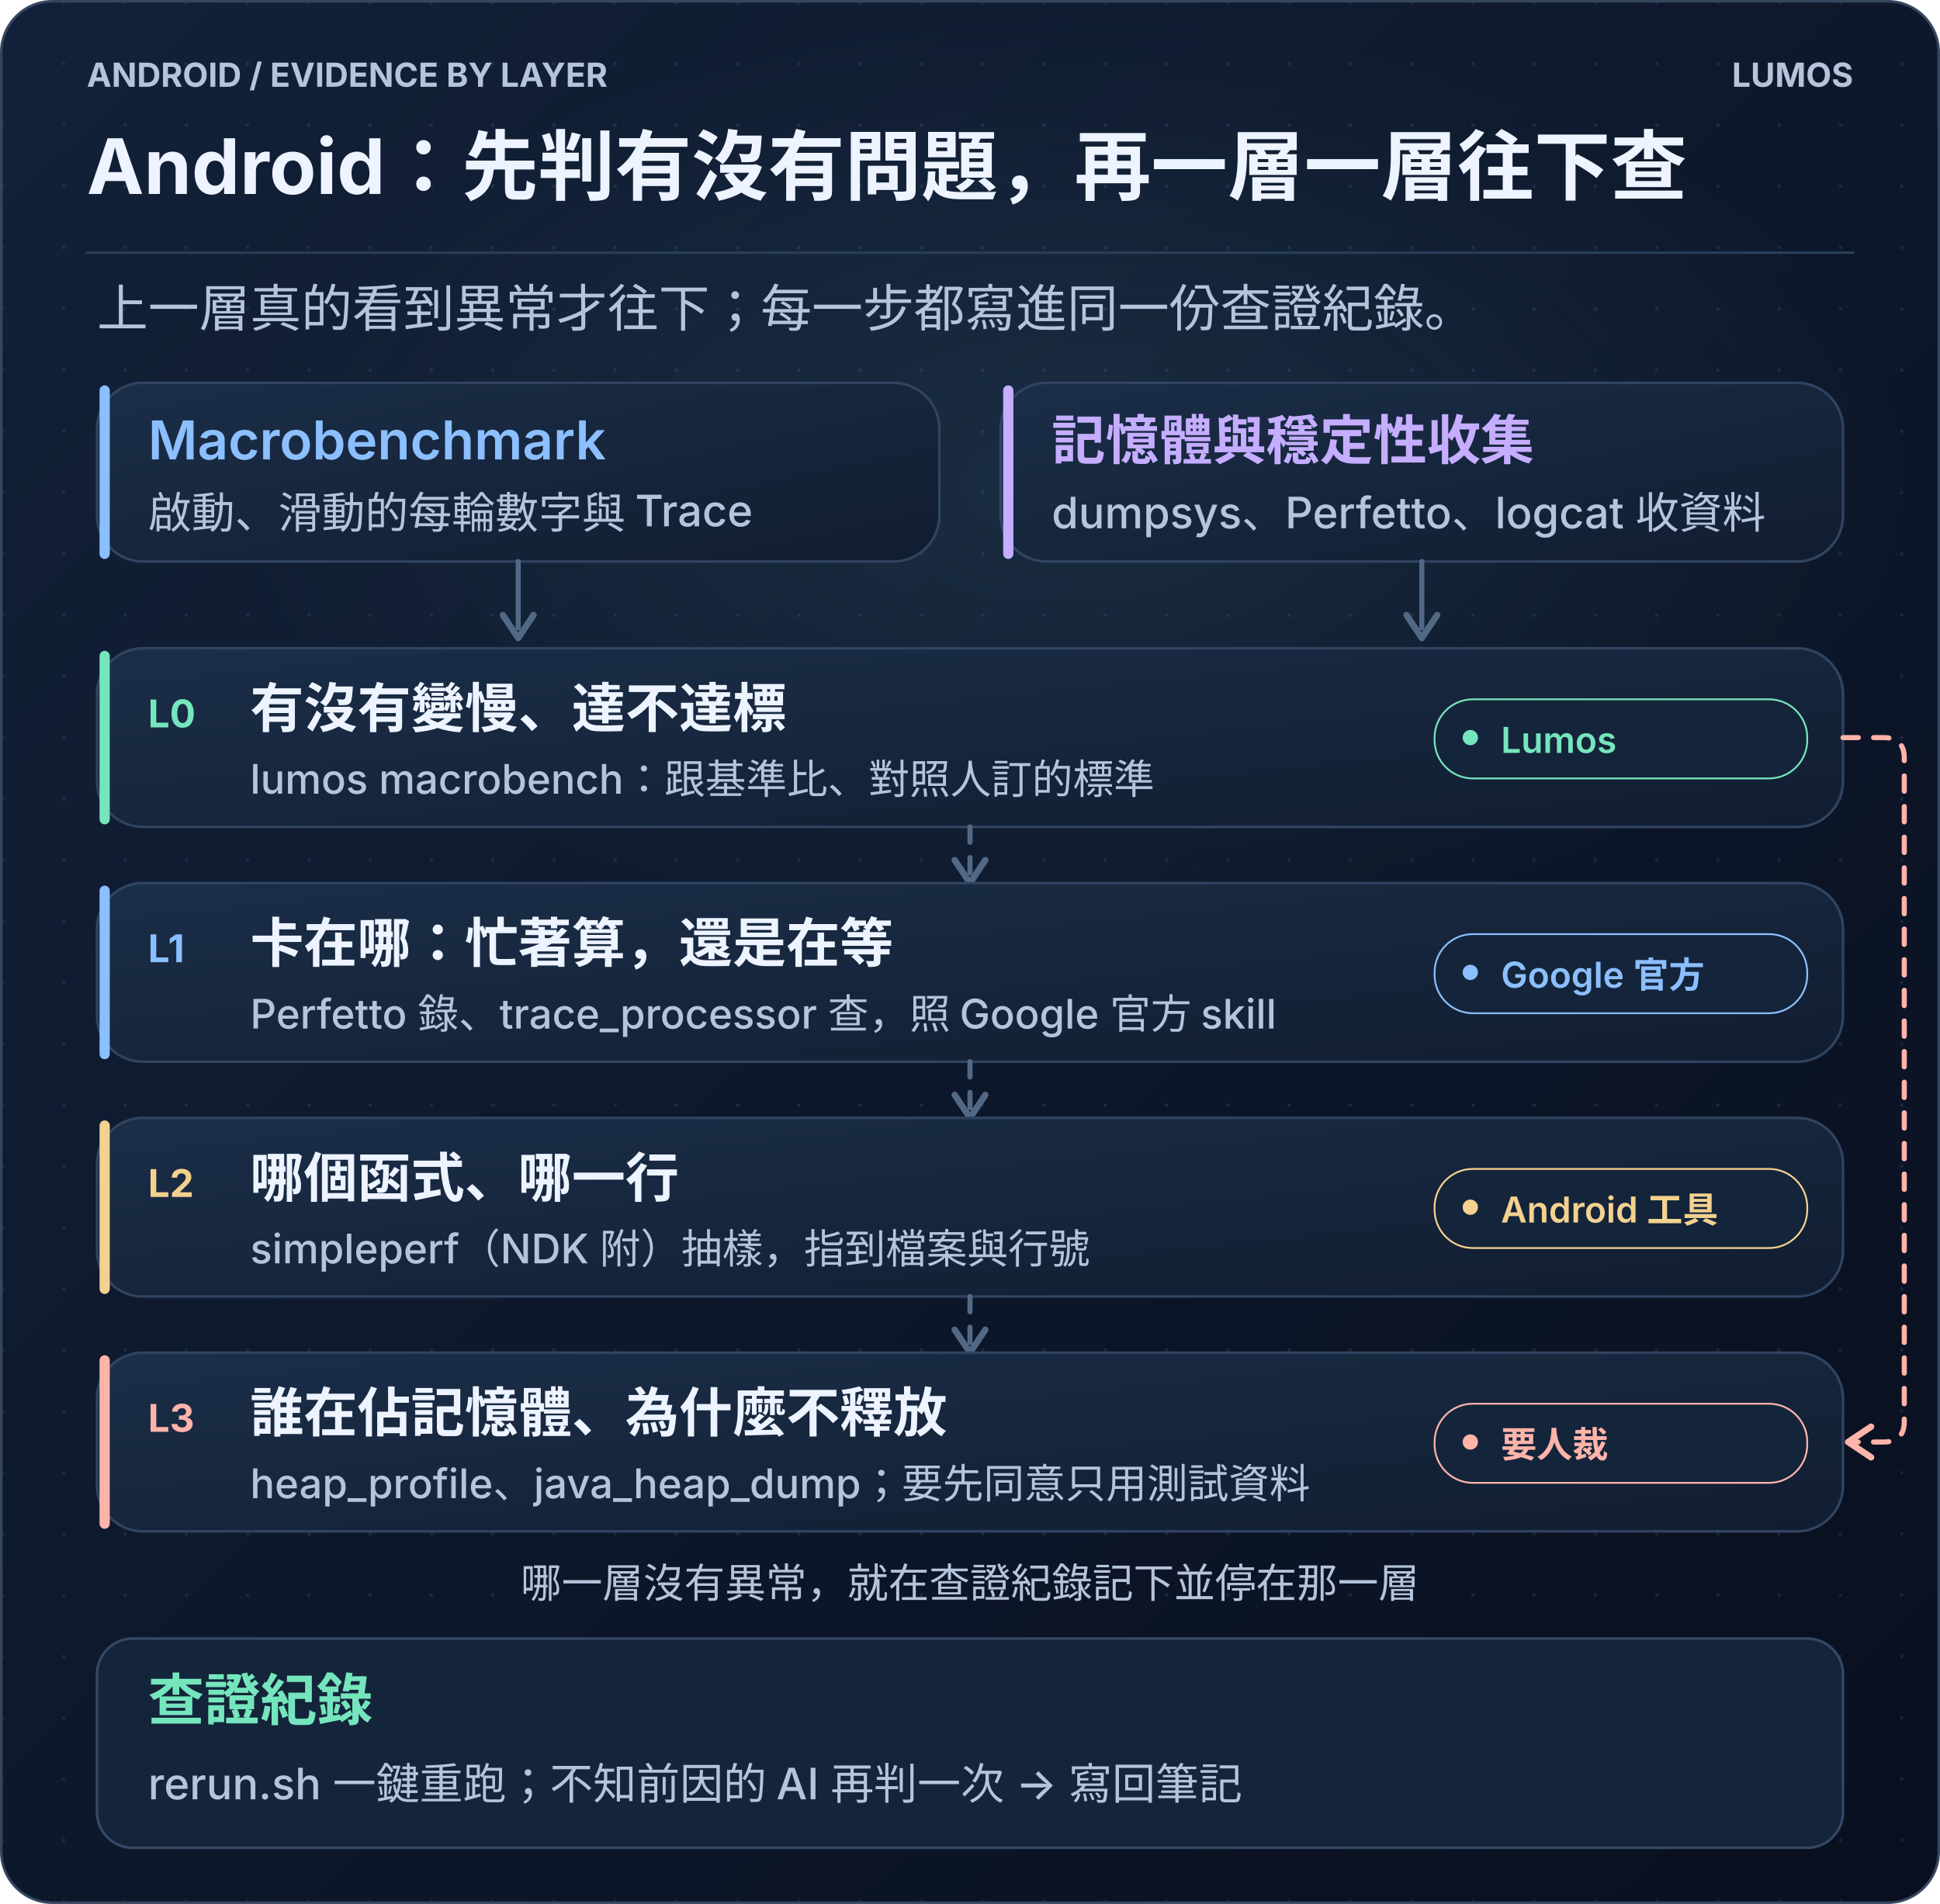
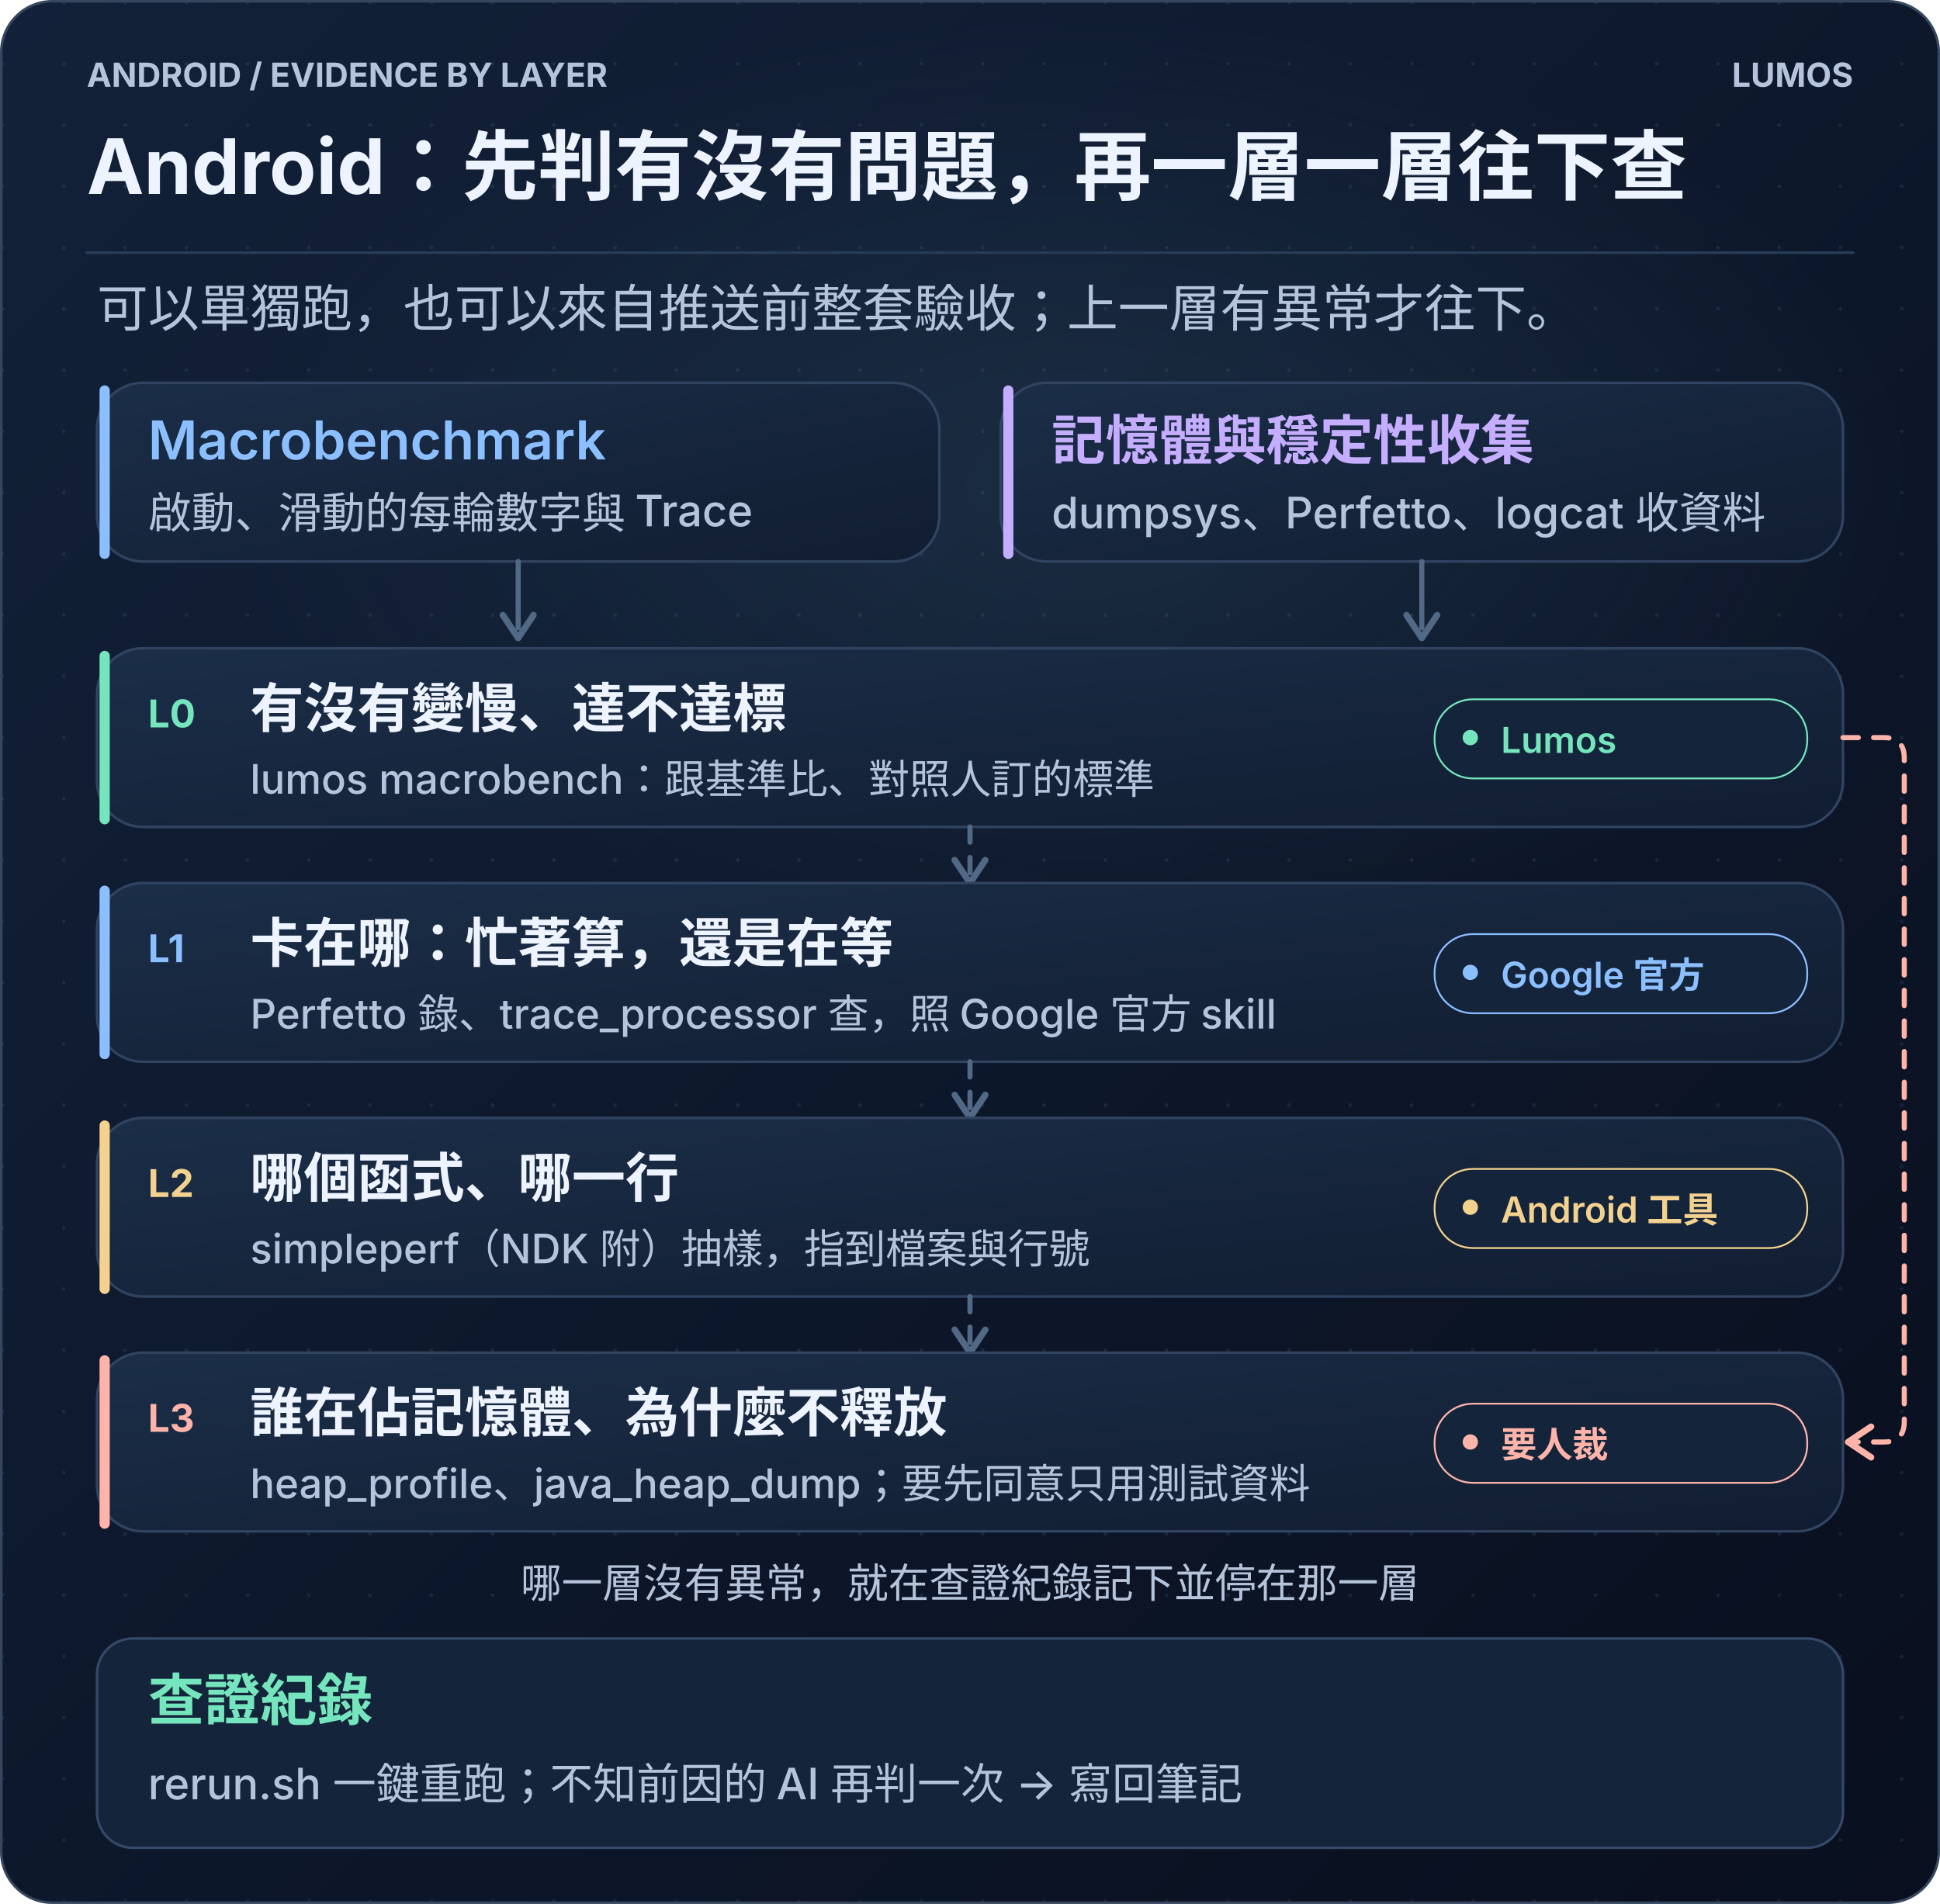
<svg xmlns="http://www.w3.org/2000/svg" width="760" height="746" viewBox="0 0 760 746" role="img" aria-labelledby="title desc">
  <defs>
    <linearGradient id="bg" x1="0" y1="0" x2="1" y2="1">
      <stop stop-color="#122139" />
      <stop offset="1" stop-color="#090f1e" />
    </linearGradient>
    <linearGradient id="panel" x1="0" y1="0" x2="1" y2="1">
      <stop stop-color="#1b2e48" />
      <stop offset="1" stop-color="#111d31" />
    </linearGradient>
    <radialGradient id="halo">
      <stop stop-color="#73b8d7" stop-opacity=".12" />
      <stop offset="1" stop-color="#73b8d7" stop-opacity="0" />
    </radialGradient>
    <pattern id="grid" width="24" height="24" patternUnits="userSpaceOnUse">
      <circle cx="1" cy="1" r=".7" fill="#718da9" opacity=".15" />
    </pattern>
  </defs>
  <rect x=".5" y=".5" width="759" height="745" rx="20" fill="url(#bg)" stroke="#35465e" />
  <rect x="1" y="1" width="758" height="744" rx="20" fill="url(#grid)" />
  <ellipse cx="420" cy="190" rx="335" ry="185" fill="url(#halo)" />
  <g font-family="Inter, 'PingFang TC', 'Noto Sans TC', 'Microsoft JhengHei', system-ui, sans-serif">
    <text x="34" y="34" font-size="13" fill="#b5c4db" text-anchor="start" font-weight="650">ANDROID / EVIDENCE BY LAYER</text>
    <text x="34" y="76" font-size="30" fill="#edf3ff" text-anchor="start" font-weight="650">Android：先判有沒有問題，再一層一層往下查</text>
    <path d="M34 99H726" fill="none" stroke="#283d58" stroke-width="1" stroke-linecap="round" stroke-linejoin="round" />
    <text x="726" y="34" font-size="13" fill="#b5c4db" text-anchor="end" font-weight="650">LUMOS</text>
-     <text x="38" y="128" font-size="20" fill="#b5c4db" text-anchor="start" font-weight="450">上一層真的看到異常才往下；每一步都寫進同一份查證紀錄。</text>
+     <text x="38" y="128" font-size="20" fill="#b5c4db" text-anchor="start" font-weight="450">可以單獨跑，也可以來自推送前整套驗收；上一層有異常才往下。</text>
    <g data-kind="android-inputs">
      <rect x="38" y="150" width="330" height="70" rx="18" fill="url(#panel)" stroke="#304461" stroke-width="1" />
      <rect x="39" y="151" width="4" height="68" rx="2" fill="#8bbfff" stroke="none" stroke-width="1" />
      <text x="58" y="180" font-size="21" fill="#8bbfff" text-anchor="start" font-weight="600">Macrobenchmark</text>
      <text x="58" y="207" font-size="17" fill="#b5c4db" text-anchor="start" font-weight="450">啟動、滑動的每輪數字與 Trace</text>
      <rect x="392" y="150" width="330" height="70" rx="18" fill="url(#panel)" stroke="#304461" stroke-width="1" />
      <rect x="393" y="151" width="4" height="68" rx="2" fill="#c5adff" stroke="none" stroke-width="1" />
      <text x="412" y="180" font-size="21" fill="#c5adff" text-anchor="start" font-weight="600">記憶體與穩定性收集</text>
      <text x="412" y="207" font-size="17" fill="#b5c4db" text-anchor="start" font-weight="450">dumpsys、Perfetto、logcat 收資料</text>
    </g>
    <path d="M203 220V246" fill="none" stroke="#526986" stroke-width="2" stroke-linecap="round" stroke-linejoin="round" />
    <polyline points="197,241 203,250 209,241" fill="none" stroke="#526986" stroke-width="2.5" stroke-linecap="round" stroke-linejoin="round" />
    <path d="M557 220V246" fill="none" stroke="#526986" stroke-width="2" stroke-linecap="round" stroke-linejoin="round" />
    <polyline points="551,241 557,250 563,241" fill="none" stroke="#526986" stroke-width="2.5" stroke-linecap="round" stroke-linejoin="round" />
    <g data-kind="android-layer" data-layer="L0">
      <rect x="38" y="254" width="684" height="70" rx="18" fill="url(#panel)" stroke="#304461" stroke-width="1" />
      <rect x="39" y="255" width="4" height="68" rx="2" fill="#75e5bd" stroke="none" stroke-width="1" />
      <text x="58" y="285" font-size="15" fill="#75e5bd" text-anchor="start" font-weight="700">L0</text>
      <text x="98" y="285" font-size="21" fill="#edf3ff" text-anchor="start" font-weight="600">有沒有變慢、達不達標</text>
      <text x="98" y="311" font-size="16" fill="#b5c4db" text-anchor="start" font-weight="450">lumos macrobench：跟基準比、對照人訂的標準</text>
      <rect x="562" y="274" width="146" height="31" rx="15" fill="#14243a" stroke="#75e5bd" stroke-width="0.7" />
      <circle cx="576" cy="289" r="3" fill="#75e5bd" stroke="none" stroke-width="1" />
      <text x="588" y="295" font-size="14" fill="#75e5bd" text-anchor="start" font-weight="600">Lumos</text>
    </g>
    <path d="M380 324V342" fill="none" stroke="#526986" stroke-width="2" stroke-linecap="round" stroke-linejoin="round" stroke-dasharray="6 6">
      <animate attributeName="stroke-dashoffset" values="0;-40" dur="2s" repeatCount="indefinite" />
    </path>
    <polyline points="374,337 380,346 386,337" fill="none" stroke="#526986" stroke-width="2.5" stroke-linecap="round" stroke-linejoin="round" />
    <g data-kind="android-layer" data-layer="L1">
      <rect x="38" y="346" width="684" height="70" rx="18" fill="url(#panel)" stroke="#304461" stroke-width="1" />
      <rect x="39" y="347" width="4" height="68" rx="2" fill="#8bbfff" stroke="none" stroke-width="1" />
      <text x="58" y="377" font-size="15" fill="#8bbfff" text-anchor="start" font-weight="700">L1</text>
      <text x="98" y="377" font-size="21" fill="#edf3ff" text-anchor="start" font-weight="600">卡在哪：忙著算，還是在等</text>
      <text x="98" y="403" font-size="16" fill="#b5c4db" text-anchor="start" font-weight="450">Perfetto 錄、trace_processor 查，照 Google 官方 skill</text>
      <rect x="562" y="366" width="146" height="31" rx="15" fill="#14243a" stroke="#8bbfff" stroke-width="0.7" />
      <circle cx="576" cy="381" r="3" fill="#8bbfff" stroke="none" stroke-width="1" />
      <text x="588" y="387" font-size="14" fill="#8bbfff" text-anchor="start" font-weight="600">Google 官方</text>
    </g>
    <path d="M380 416V434" fill="none" stroke="#526986" stroke-width="2" stroke-linecap="round" stroke-linejoin="round" stroke-dasharray="6 6">
      <animate attributeName="stroke-dashoffset" values="0;-40" dur="2s" repeatCount="indefinite" />
    </path>
    <polyline points="374,429 380,438 386,429" fill="none" stroke="#526986" stroke-width="2.5" stroke-linecap="round" stroke-linejoin="round" />
    <g data-kind="android-layer" data-layer="L2">
      <rect x="38" y="438" width="684" height="70" rx="18" fill="url(#panel)" stroke="#304461" stroke-width="1" />
      <rect x="39" y="439" width="4" height="68" rx="2" fill="#f3d18e" stroke="none" stroke-width="1" />
      <text x="58" y="469" font-size="15" fill="#f3d18e" text-anchor="start" font-weight="700">L2</text>
      <text x="98" y="469" font-size="21" fill="#edf3ff" text-anchor="start" font-weight="600">哪個函式、哪一行</text>
      <text x="98" y="495" font-size="16" fill="#b5c4db" text-anchor="start" font-weight="450">simpleperf（NDK 附）抽樣，指到檔案與行號</text>
      <rect x="562" y="458" width="146" height="31" rx="15" fill="#14243a" stroke="#f3d18e" stroke-width="0.7" />
      <circle cx="576" cy="473" r="3" fill="#f3d18e" stroke="none" stroke-width="1" />
      <text x="588" y="479" font-size="14" fill="#f3d18e" text-anchor="start" font-weight="600">Android 工具</text>
    </g>
    <path d="M380 508V526" fill="none" stroke="#526986" stroke-width="2" stroke-linecap="round" stroke-linejoin="round" stroke-dasharray="6 6">
      <animate attributeName="stroke-dashoffset" values="0;-40" dur="2s" repeatCount="indefinite" />
    </path>
    <polyline points="374,521 380,530 386,521" fill="none" stroke="#526986" stroke-width="2.5" stroke-linecap="round" stroke-linejoin="round" />
    <g data-kind="android-layer" data-layer="L3">
      <rect x="38" y="530" width="684" height="70" rx="18" fill="url(#panel)" stroke="#304461" stroke-width="1" />
      <rect x="39" y="531" width="4" height="68" rx="2" fill="#ffb4aa" stroke="none" stroke-width="1" />
      <text x="58" y="561" font-size="15" fill="#ffb4aa" text-anchor="start" font-weight="700">L3</text>
      <text x="98" y="561" font-size="21" fill="#edf3ff" text-anchor="start" font-weight="600">誰在佔記憶體、為什麼不釋放</text>
      <text x="98" y="587" font-size="16" fill="#b5c4db" text-anchor="start" font-weight="450">heap_profile、java_heap_dump；要先同意只用測試資料</text>
      <rect x="562" y="550" width="146" height="31" rx="15" fill="#14243a" stroke="#ffb4aa" stroke-width="0.7" />
      <circle cx="576" cy="565" r="3" fill="#ffb4aa" stroke="none" stroke-width="1" />
      <text x="588" y="571" font-size="14" fill="#ffb4aa" text-anchor="start" font-weight="600">要人裁</text>
    </g>
    <g data-kind="memory-shortcut">
      <path d="M722 289H738Q746 289 746 297V557Q746 565 738 565H726" fill="none" stroke="#ffb4aa" stroke-width="2" stroke-linecap="round" stroke-linejoin="round" stroke-dasharray="6 6">
        <animate attributeName="stroke-dashoffset" values="0;-40" dur="2s" repeatCount="indefinite" />
      </path>
      <polyline points="733,559 724,565 733,571" fill="none" stroke="#ffb4aa" stroke-width="2.5" stroke-linecap="round" stroke-linejoin="round" />
    </g>
    <text x="380" y="626" font-size="16" fill="#b5c4db" text-anchor="middle" font-weight="450">哪一層沒有異常，就在查證紀錄記下並停在那一層</text>
    <g data-kind="android-record">
      <rect x="38" y="642" width="684" height="82" rx="14" fill="#14243a" stroke="#344967" stroke-width="1" />
      <text x="58" y="674" font-size="22" fill="#75e5bd" text-anchor="start" font-weight="650">查證紀錄</text>
      <text x="58" y="705" font-size="17" fill="#b5c4db" text-anchor="start" font-weight="450">rerun.sh 一鍵重跑；不知前因的 AI 再判一次 → 寫回筆記</text>
    </g>
  </g>
</svg>
